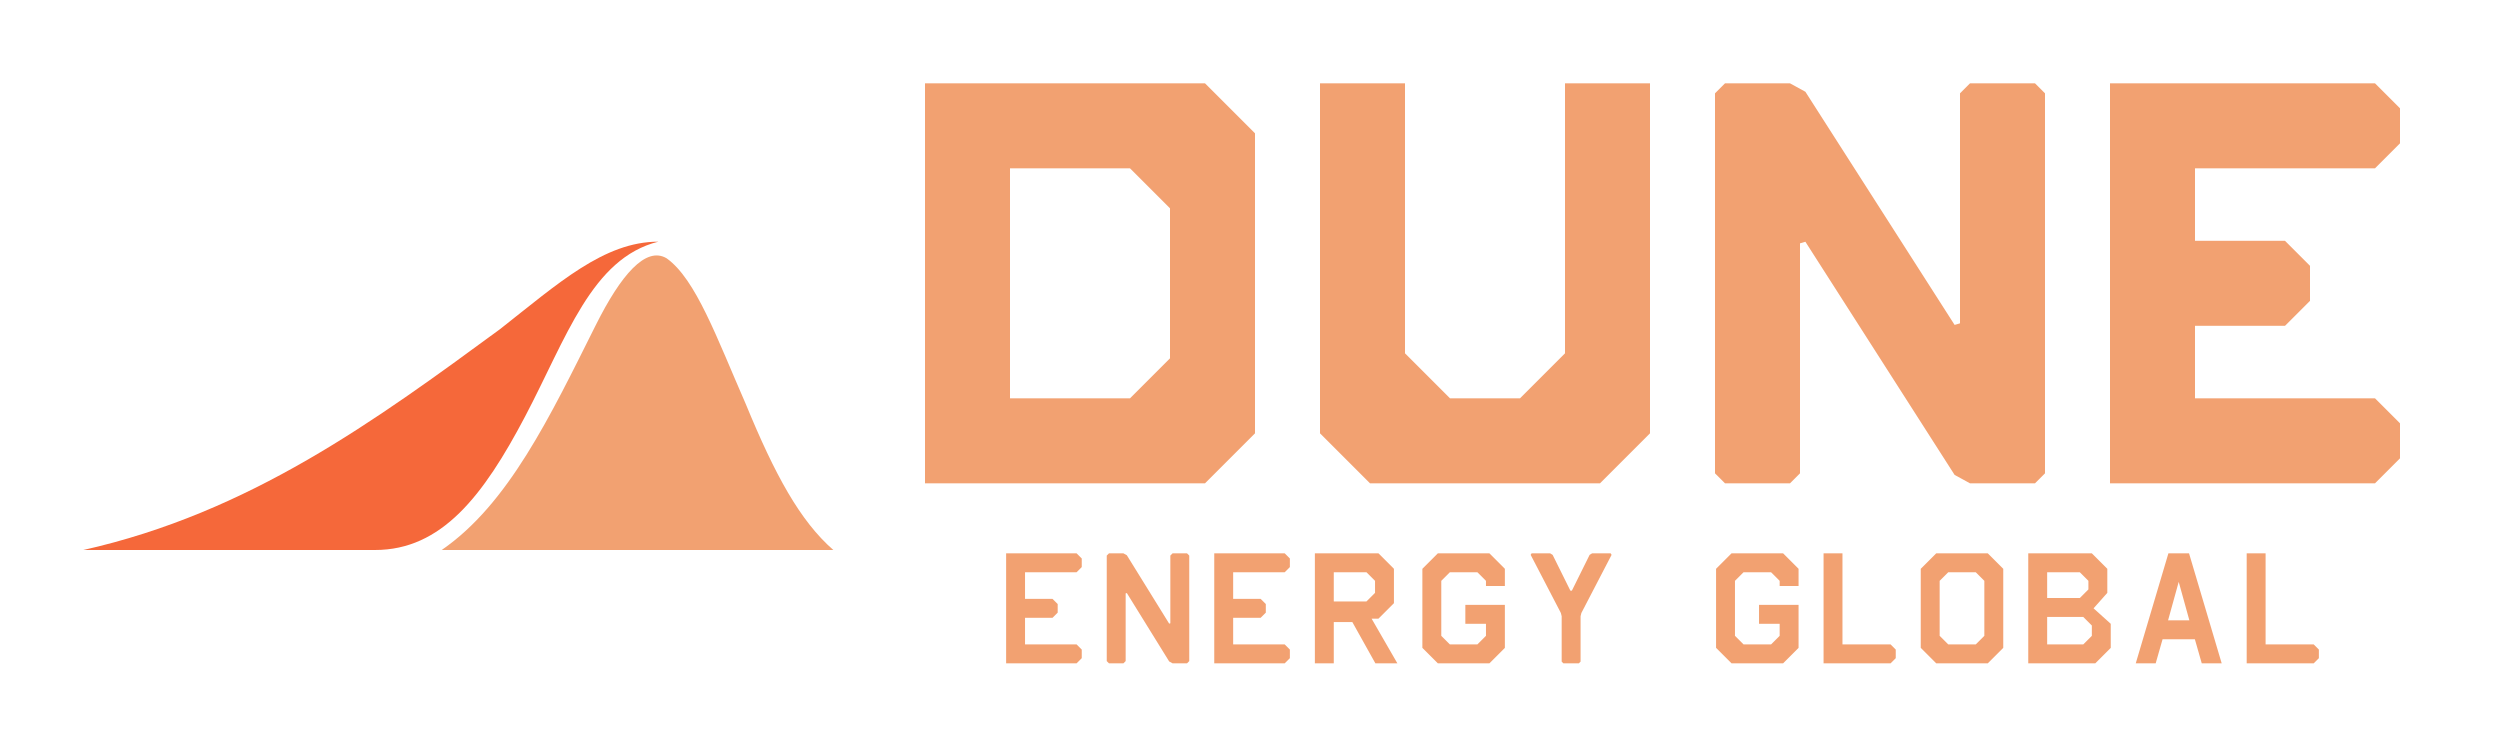
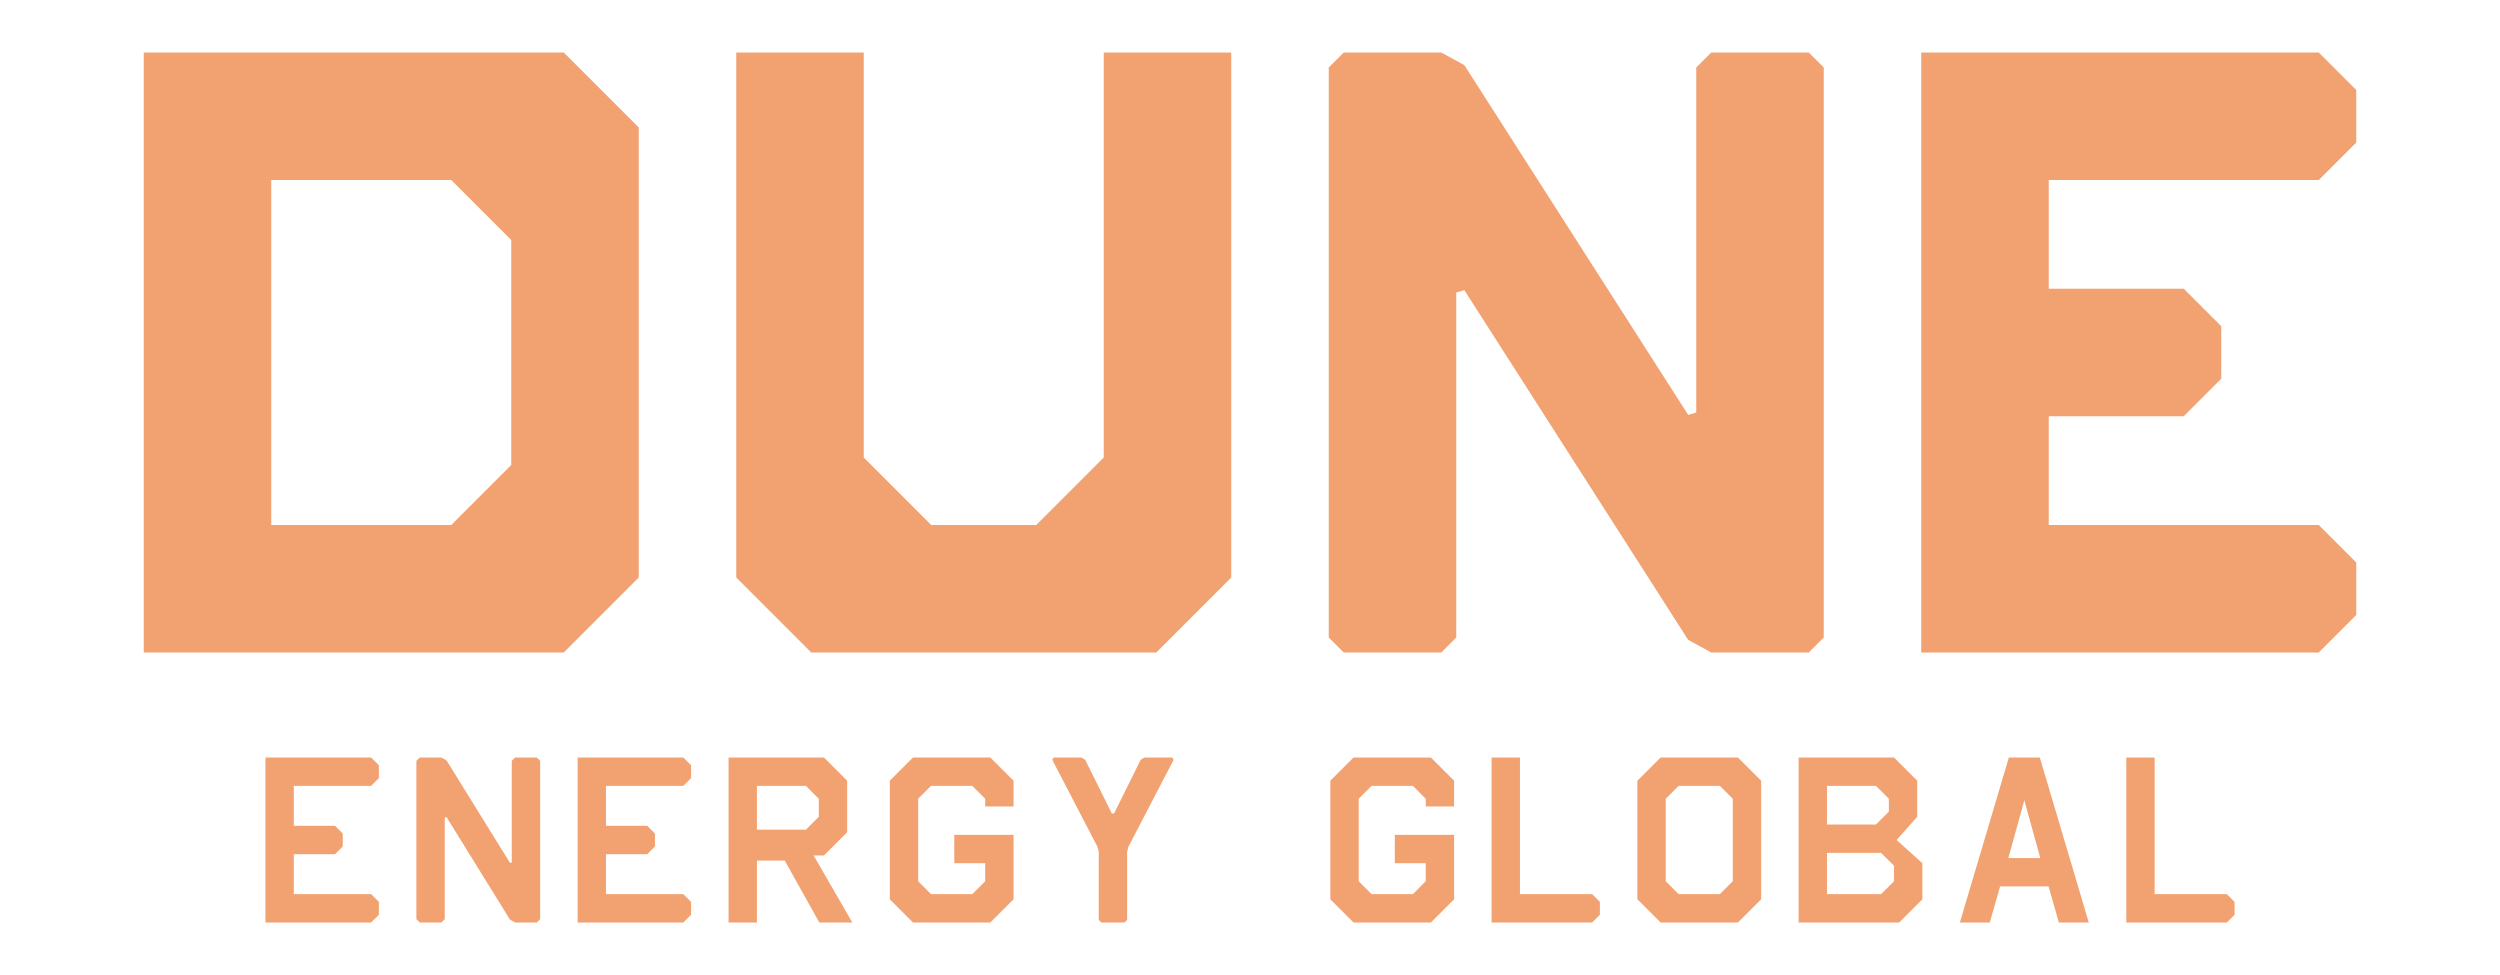
- <svg xmlns="http://www.w3.org/2000/svg" width="600" height="180" viewBox="0 0 600 180" role="img" aria-labelledby="title desc">
-   <g id="symbol" transform="translate(20 58)">
-     <path data-slope="long-windward" fill="#F5683A" d="M0 74C40 65 70 43 100 21C114 10 125 0 138 0C122 4 116 23 106 42C96 61 86 74 70 74Z" />
-     <path data-slope="short-leeward" fill="#F2A171" d="M86 74C102 63 112 42 123 20C129 8 135 1 140 4C147 9 152 23 159 39C166 56 172 67 180 74Z" />
-   </g>
+ <svg xmlns="http://www.w3.org/2000/svg" width="400" height="156" viewBox="199 11.6 400 156" role="img" aria-labelledby="title desc">
  <g fill="#F2A171">
    <g id="wordmark" transform="translate(222 20) scale(1.2)" fill-rule="evenodd" aria-label="DUNE">
      <path data-letter="D" transform="translate(0 0)" d="M0 0L56 0L66 10L66 70L56 80L0 80Z M17 17L41 17L49 25L49 55L41 63L17 63Z" />
      <path data-letter="U" transform="translate(79 0)" d="M0 0L17 0L17 54L26 63L40 63L49 54L49 0L66 0L66 70L56 80L10 80L0 70Z" />
      <path data-letter="N" transform="translate(158 0)" d="M0 2L2 0L15 0L18.078 1.685L47.922 48.315L49 48L49 2L51 0L64 0L66 2L66 78L64 80L51 80L47.922 78.315L18.078 31.685L17 32L17 78L15 80L2 80L0 78Z" />
      <path data-letter="E" transform="translate(237 0)" d="M0 0L53 0L58 5L58 12L53 17L17 17L17 31.5L35 31.5L40 36.5L40 43.5L35 48.5L17 48.5L17 63L53 63L58 68L58 75L53 80L0 80Z" />
    </g>
    <g id="signature" transform="translate(222 20) scale(1.2)" fill-rule="evenodd" aria-label="ENERGY GLOBAL">
      <path data-letter="E" transform="translate(16.225 94) scale(0.6875)" d="M0 0L20.5 0L22 1.5L22 4L20.5 5.5L5.5 5.5L5.5 13.25L13.5 13.25L15 14.75L15 17.25L13.5 18.75L5.5 18.75L5.5 26.5L20.5 26.5L22 28L22 30.5L20.5 32L0 32Z" />
      <path data-letter="N" transform="translate(36.35 94) scale(0.6875)" d="M0 0.65L0.65 0L4.85 0L5.842 0.553L18.158 20.447L18.5 20.35L18.5 0.65L19.15 0L23.35 0L24 0.65L24 31.35L23.35 32L19.15 32L18.158 31.447L5.842 11.553L5.5 11.65L5.5 31.35L4.85 32L0.65 32L0 31.35Z" />
      <path data-letter="E" transform="translate(57.85 94) scale(0.6875)" d="M0 0L20.5 0L22 1.5L22 4L20.5 5.5L5.5 5.5L5.5 13.25L13.5 13.25L15 14.75L15 17.25L13.5 18.75L5.5 18.75L5.5 26.5L20.5 26.5L22 28L22 30.5L20.5 32L0 32Z" />
      <path data-letter="R" transform="translate(77.975 94) scale(0.6875)" d="M0 0L18.5 0L23 4.5L23 14.5L18.5 19L16.5 19L24 32L17.6 32L10.9 20L5.5 20L5.5 32L0 32Z M5.5 5.5L15 5.5L17.5 8L17.5 11.5L15 14L5.5 14Z" />
      <path data-letter="G" transform="translate(99.475 94) scale(0.6875)" d="M24 9.5L18.5 9.5L18.5 8L16 5.5L8 5.5L5.5 8L5.5 24L8 26.5L16 26.5L18.5 24L18.5 20.5L12.5 20.5L12.5 15L24 15L24 27.5L19.5 32L4.5 32L0 27.5L0 4.5L4.5 0L19.5 0L24 4.5Z" />
      <path data-letter="Y" transform="translate(120.975 94) scale(0.6875)" d="M0.231 0.444L0.5 0L5.9 0L6.622 0.448L11.778 10.852L12.222 10.852L17.378 0.448L18.1 0L23.5 0L23.769 0.444L14.981 17.356L14.75 18.3L14.75 31.5L14.25 32L9.75 32L9.25 31.5L9.25 18.3L9.019 17.356Z" />
      <path data-letter="G" transform="translate(158.2125 94) scale(0.6875)" d="M24 9.5L18.5 9.5L18.5 8L16 5.5L8 5.5L5.5 8L5.5 24L8 26.5L16 26.5L18.5 24L18.5 20.5L12.5 20.5L12.5 15L24 15L24 27.5L19.5 32L4.5 32L0 27.5L0 4.5L4.5 0L19.5 0L24 4.5Z" />
      <path data-letter="L" transform="translate(179.7125 94) scale(0.6875)" d="M0 0L5.5 0L5.5 26.5L19.5 26.5L21 28L21 30.5L19.5 32L0 32Z" />
      <path data-letter="O" transform="translate(199.15 94) scale(0.6875)" d="M4.5 0L19.5 0L24 4.5L24 27.5L19.5 32L4.5 32L0 27.5L0 4.5Z M8 5.5L16 5.5L18.5 8L18.5 24L16 26.5L8 26.5L5.5 24L5.5 8Z" />
      <path data-letter="B" transform="translate(220.65 94) scale(0.6875)" d="M0 0L18.5 0L23 4.5L23 11.5L19 16L24 20.5L24 27.5L19.5 32L0 32Z M5.5 5.5L15 5.5L17.5 8L17.5 10.5L15 13L5.5 13Z M5.5 18.5L16 18.5L18.5 21L18.5 24L16 26.5L5.5 26.5Z" />
      <path data-letter="A" transform="translate(242.15 94) scale(0.6875)" d="M0 32L9.5 0L15.5 0L25 32L19.2 32L17.2 25L7.8 25L5.8 32Z M9.4 19.5L15.6 19.5L12.5 8.3Z" />
      <path data-letter="L" transform="translate(264.3375 94) scale(0.6875)" d="M0 0L5.5 0L5.5 26.5L19.5 26.5L21 28L21 30.5L19.5 32L0 32Z" />
    </g>
  </g>
</svg>
